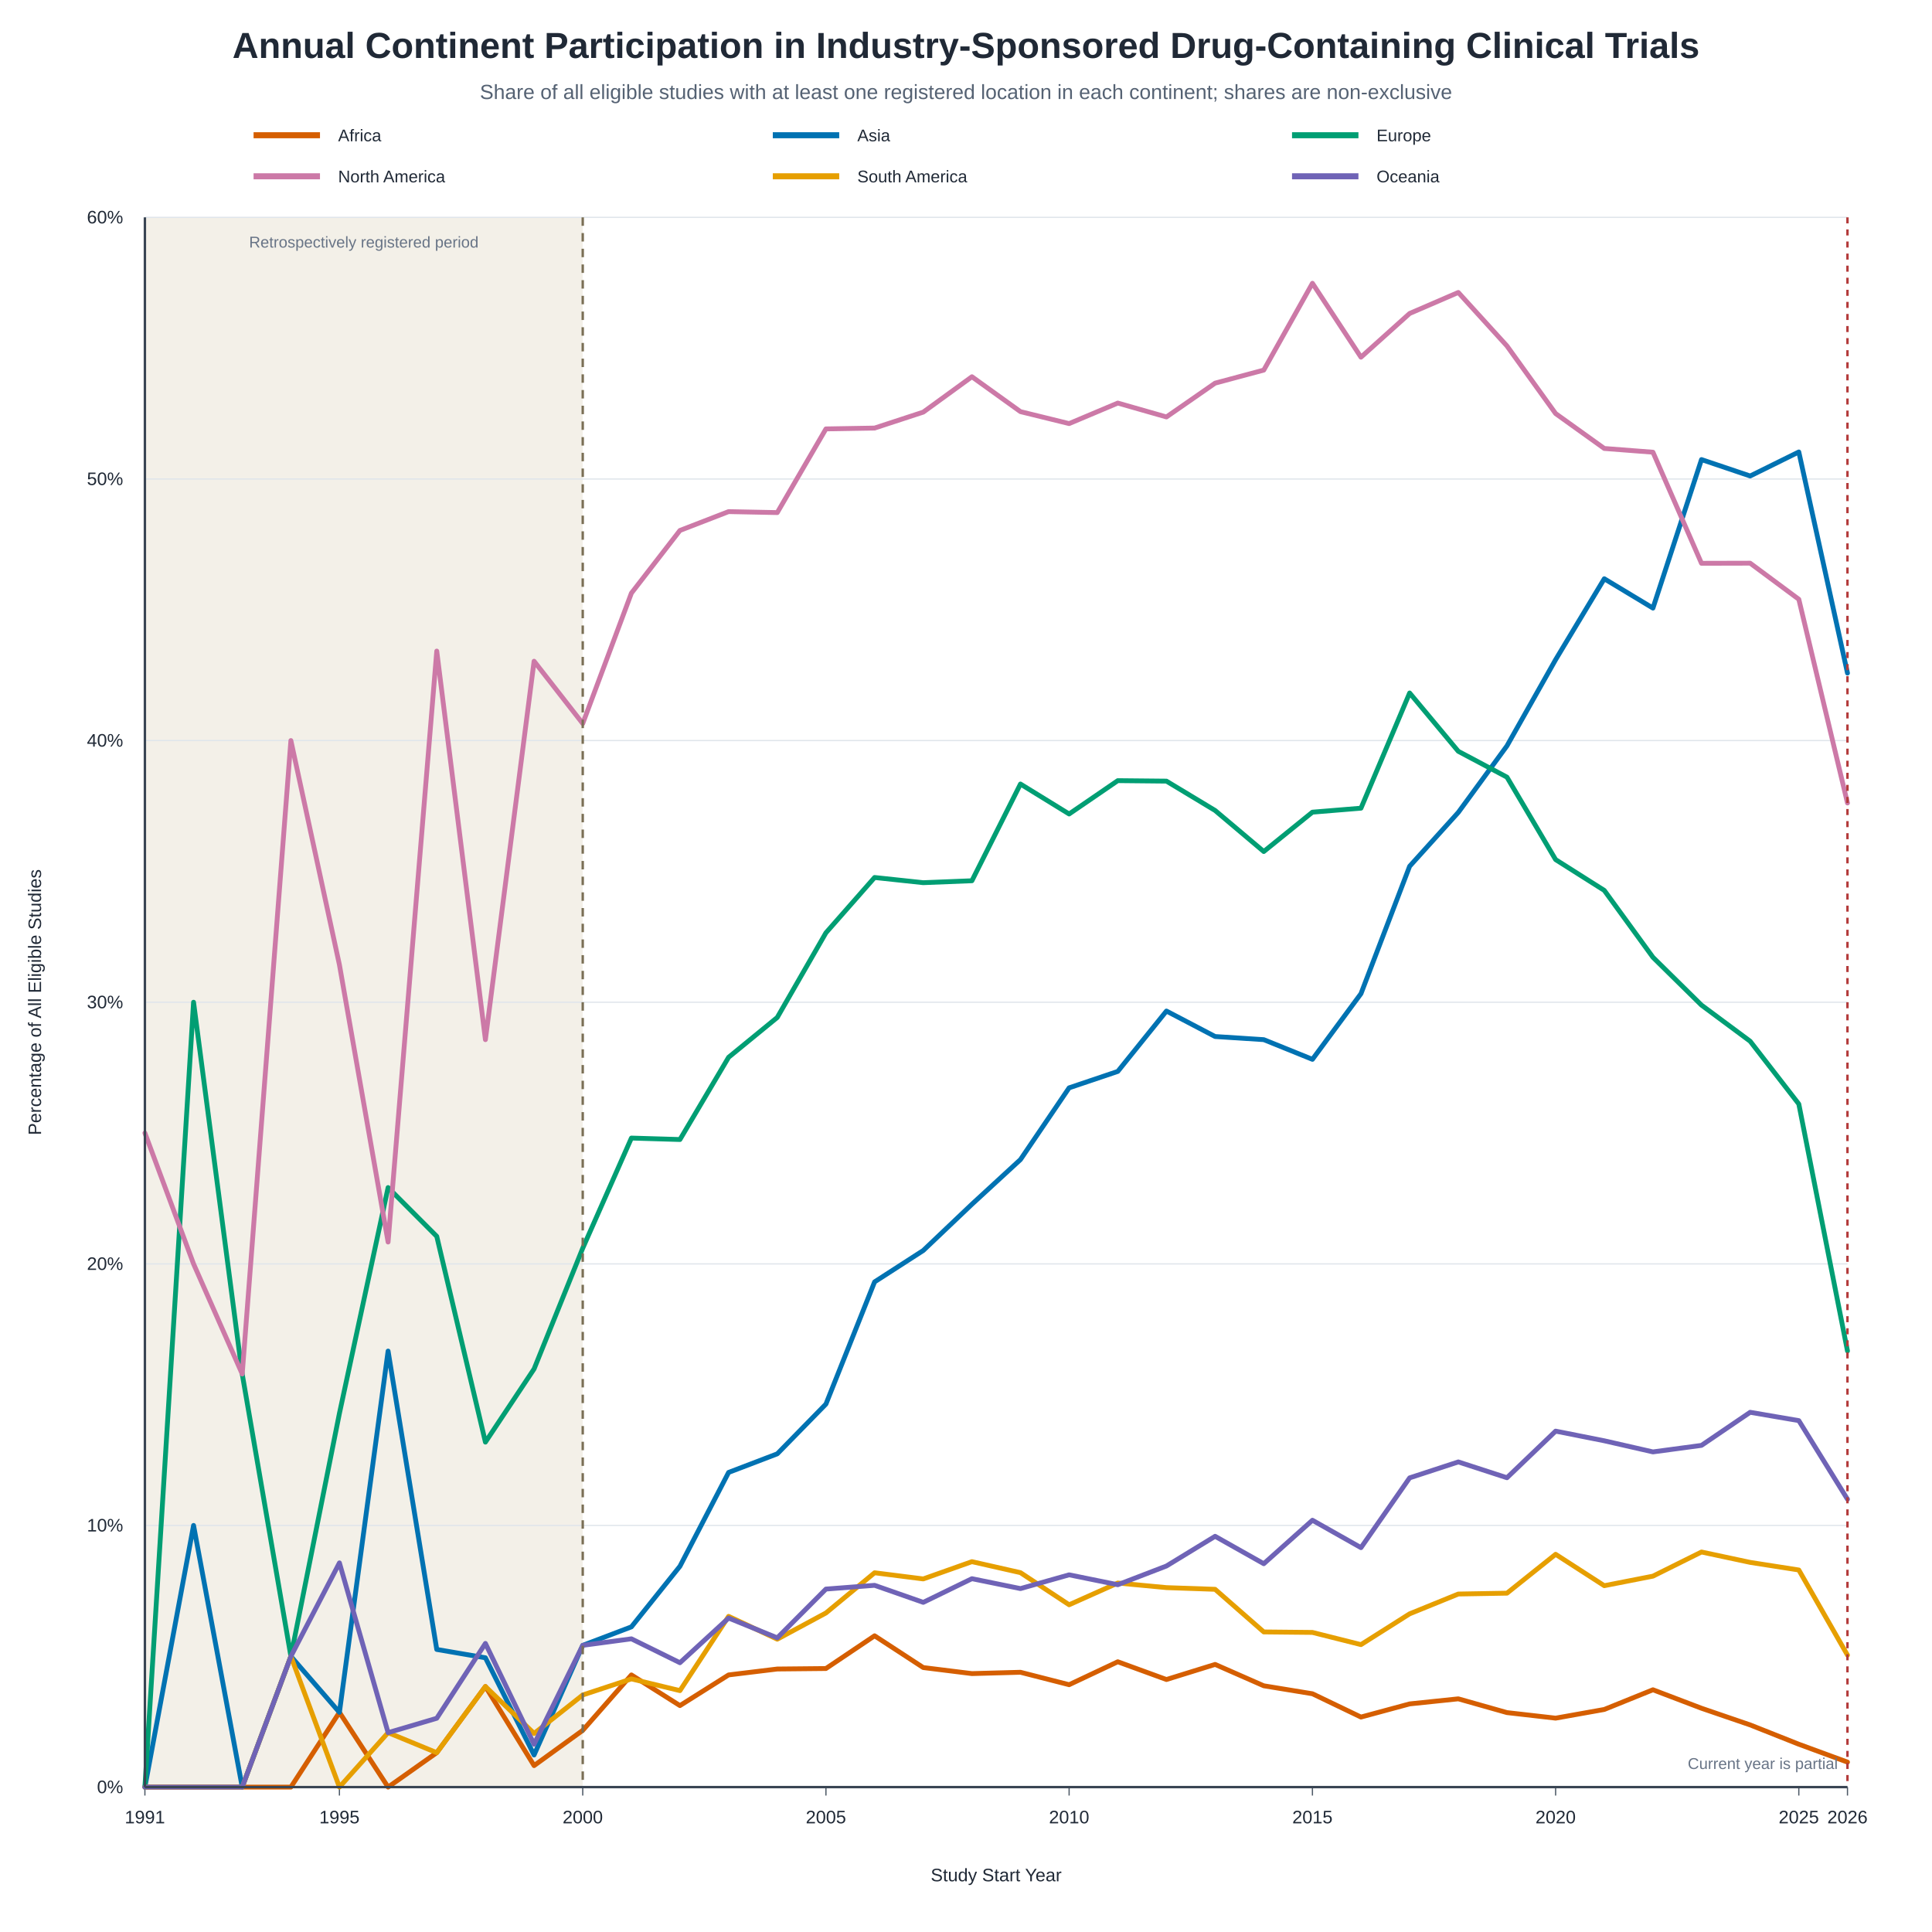
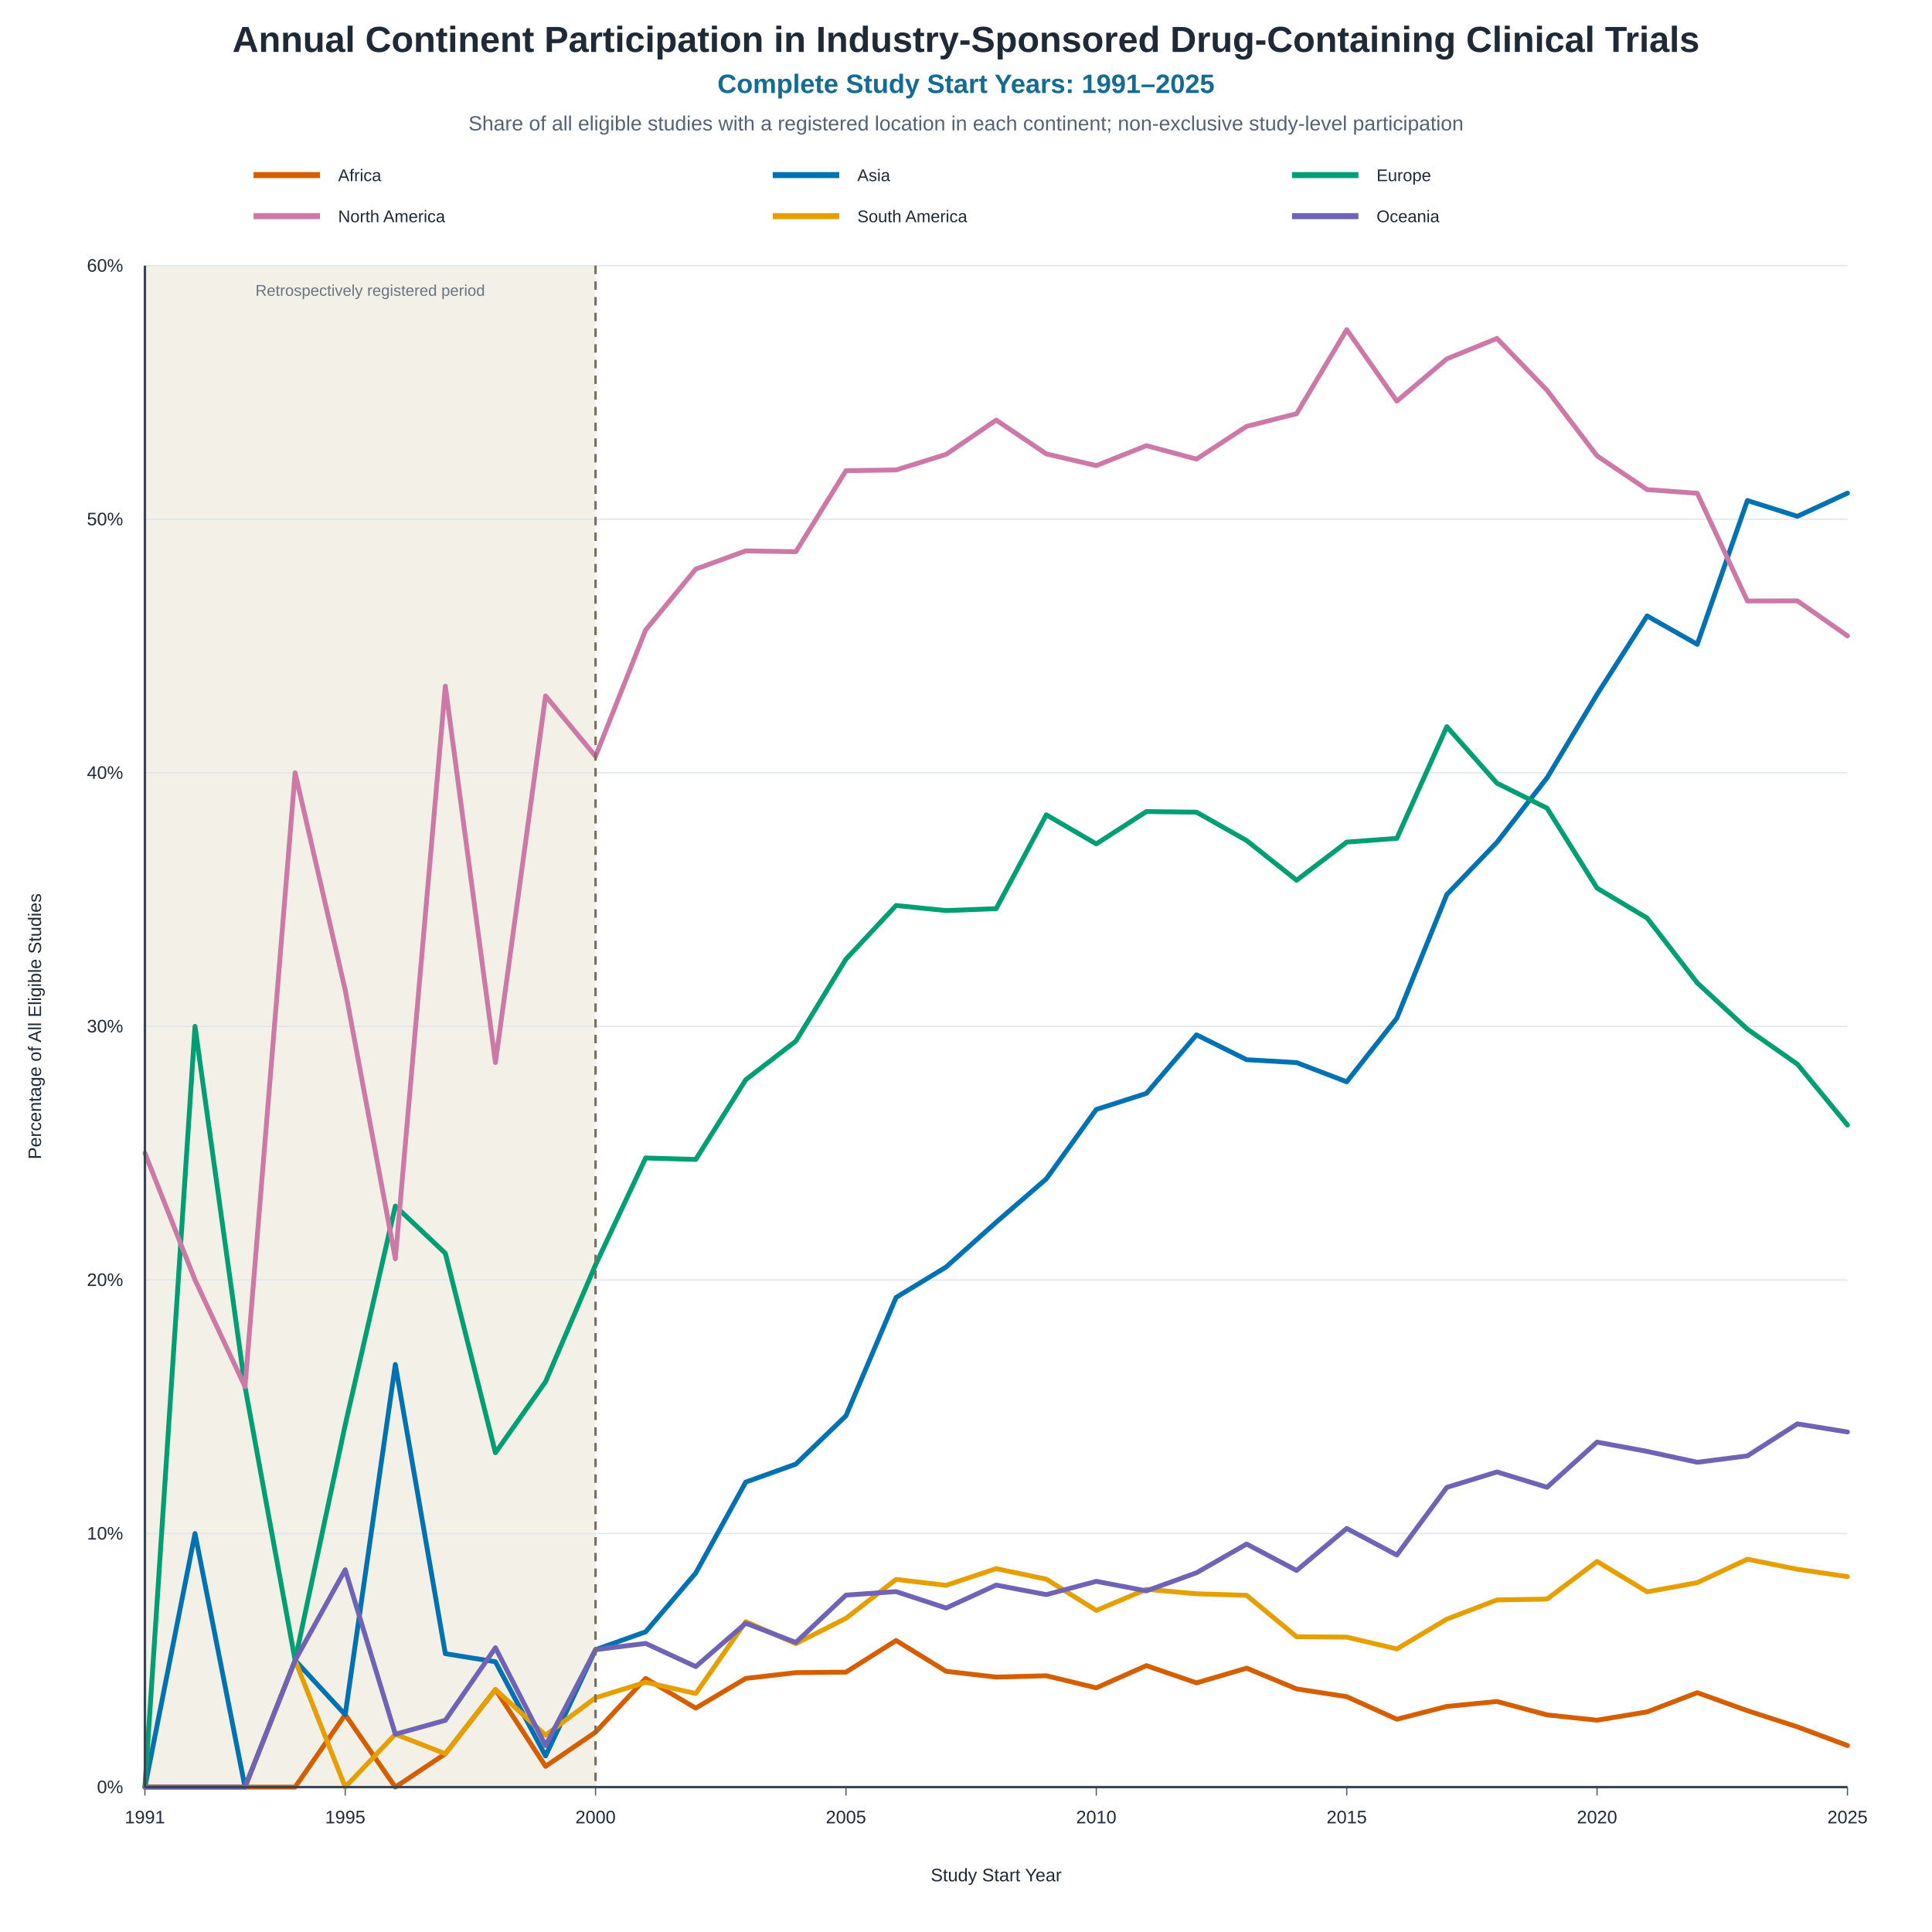
<svg xmlns="http://www.w3.org/2000/svg" width="1600" height="1600" viewBox="0 0 1600 1600">
  <rect x="0" y="0" width="1600" height="1600" fill="#ffffff" fill-opacity="1" />
-   <style>text{font-family:Arial,Helvetica,sans-serif;fill:#202936}.title{font-size:30px;font-weight:700}.subtitle{font-size:17px;fill:#556273}.axis{font-size:15px}.small{font-size:13px;fill:#687486}.legend{font-size:14px}</style>
-   <text x="800" y="48" text-anchor="middle" class="title">Annual Continent Participation in Industry-Sponsored Drug-Containing Clinical Trials</text>
-   <text x="800" y="82" text-anchor="middle" class="subtitle">Share of all eligible studies with at least one registered location in each continent; shares are non-exclusive</text>
-   <rect x="120" y="180" width="362.6" height="1300" fill="#f3f0e8" />
-   <text x="301.3" y="205" text-anchor="middle" class="small">Retrospectively registered period</text>
+   <style>text{font-family:Arial,Helvetica,sans-serif;fill:#202936}.title{font-size:30px;font-weight:700}.period{font-size:22px;font-weight:700;fill:#146c94}.subtitle{font-size:17px;fill:#556273}.axis{font-size:15px}.small{font-size:13px;fill:#687486}.legend{font-size:14px}</style>
+   <text x="800" y="43" text-anchor="middle" class="title">Annual Continent Participation in Industry-Sponsored Drug-Containing Clinical Trials</text>
+   <text x="800" y="77" text-anchor="middle" class="period">Complete Study Start Years: 1991–2025</text>
+   <text x="800" y="108" text-anchor="middle" class="subtitle">Share of all eligible studies with a registered location in each continent; non-exclusive study-level participation</text>
+   <rect x="120" y="220" width="373.2" height="1260" fill="#f3f0e8" />
+   <text x="306.6" y="245" text-anchor="middle" class="small">Retrospectively registered period</text>
  <line x1="120" y1="1480.0" x2="1530" y2="1480.0" stroke="#dfe5eb" stroke-width="1" />
  <text x="102" y="1485.0" text-anchor="end" class="axis">0%</text>
-   <line x1="120" y1="1263.3" x2="1530" y2="1263.3" stroke="#dfe5eb" stroke-width="1" />
-   <text x="102" y="1268.3" text-anchor="end" class="axis">10%</text>
-   <line x1="120" y1="1046.7" x2="1530" y2="1046.7" stroke="#dfe5eb" stroke-width="1" />
-   <text x="102" y="1051.7" text-anchor="end" class="axis">20%</text>
-   <line x1="120" y1="830.0" x2="1530" y2="830.0" stroke="#dfe5eb" stroke-width="1" />
-   <text x="102" y="835.0" text-anchor="end" class="axis">30%</text>
-   <line x1="120" y1="613.3" x2="1530" y2="613.3" stroke="#dfe5eb" stroke-width="1" />
-   <text x="102" y="618.3" text-anchor="end" class="axis">40%</text>
-   <line x1="120" y1="396.7" x2="1530" y2="396.7" stroke="#dfe5eb" stroke-width="1" />
-   <text x="102" y="401.7" text-anchor="end" class="axis">50%</text>
-   <line x1="120" y1="180.0" x2="1530" y2="180.0" stroke="#dfe5eb" stroke-width="1" />
-   <text x="102" y="185.0" text-anchor="end" class="axis">60%</text>
+   <line x1="120" y1="1270.0" x2="1530" y2="1270.0" stroke="#dfe5eb" stroke-width="1" />
+   <text x="102" y="1275.0" text-anchor="end" class="axis">10%</text>
+   <line x1="120" y1="1060.0" x2="1530" y2="1060.0" stroke="#dfe5eb" stroke-width="1" />
+   <text x="102" y="1065.0" text-anchor="end" class="axis">20%</text>
+   <line x1="120" y1="850.0" x2="1530" y2="850.0" stroke="#dfe5eb" stroke-width="1" />
+   <text x="102" y="855.0" text-anchor="end" class="axis">30%</text>
+   <line x1="120" y1="640.0" x2="1530" y2="640.0" stroke="#dfe5eb" stroke-width="1" />
+   <text x="102" y="645.0" text-anchor="end" class="axis">40%</text>
+   <line x1="120" y1="430.0" x2="1530" y2="430.0" stroke="#dfe5eb" stroke-width="1" />
+   <text x="102" y="435.0" text-anchor="end" class="axis">50%</text>
+   <line x1="120" y1="220.0" x2="1530" y2="220.0" stroke="#dfe5eb" stroke-width="1" />
+   <text x="102" y="225.0" text-anchor="end" class="axis">60%</text>
  <line x1="120.0" y1="1480" x2="120.0" y2="1487" stroke="#4d5966" />
  <text x="120.0" y="1510" text-anchor="middle" class="axis">1991</text>
-   <line x1="281.1" y1="1480" x2="281.1" y2="1487" stroke="#4d5966" />
-   <text x="281.1" y="1510" text-anchor="middle" class="axis">1995</text>
-   <line x1="482.6" y1="1480" x2="482.6" y2="1487" stroke="#4d5966" />
-   <text x="482.6" y="1510" text-anchor="middle" class="axis">2000</text>
-   <line x1="684.0" y1="1480" x2="684.0" y2="1487" stroke="#4d5966" />
-   <text x="684.0" y="1510" text-anchor="middle" class="axis">2005</text>
-   <line x1="885.4" y1="1480" x2="885.4" y2="1487" stroke="#4d5966" />
-   <text x="885.4" y="1510" text-anchor="middle" class="axis">2010</text>
-   <line x1="1086.9" y1="1480" x2="1086.9" y2="1487" stroke="#4d5966" />
-   <text x="1086.9" y="1510" text-anchor="middle" class="axis">2015</text>
-   <line x1="1288.3" y1="1480" x2="1288.3" y2="1487" stroke="#4d5966" />
-   <text x="1288.3" y="1510" text-anchor="middle" class="axis">2020</text>
-   <line x1="1489.7" y1="1480" x2="1489.7" y2="1487" stroke="#4d5966" />
-   <text x="1489.7" y="1510" text-anchor="middle" class="axis">2025</text>
+   <line x1="285.9" y1="1480" x2="285.9" y2="1487" stroke="#4d5966" />
+   <text x="285.9" y="1510" text-anchor="middle" class="axis">1995</text>
+   <line x1="493.2" y1="1480" x2="493.2" y2="1487" stroke="#4d5966" />
+   <text x="493.2" y="1510" text-anchor="middle" class="axis">2000</text>
+   <line x1="700.6" y1="1480" x2="700.6" y2="1487" stroke="#4d5966" />
+   <text x="700.6" y="1510" text-anchor="middle" class="axis">2005</text>
+   <line x1="907.9" y1="1480" x2="907.9" y2="1487" stroke="#4d5966" />
+   <text x="907.9" y="1510" text-anchor="middle" class="axis">2010</text>
+   <line x1="1115.3" y1="1480" x2="1115.3" y2="1487" stroke="#4d5966" />
+   <text x="1115.3" y="1510" text-anchor="middle" class="axis">2015</text>
+   <line x1="1322.6" y1="1480" x2="1322.6" y2="1487" stroke="#4d5966" />
+   <text x="1322.6" y="1510" text-anchor="middle" class="axis">2020</text>
  <line x1="1530.0" y1="1480" x2="1530.0" y2="1487" stroke="#4d5966" />
-   <text x="1530.0" y="1510" text-anchor="middle" class="axis">2026</text>
-   <polyline points="120.0,1480.0 160.3,1480.0 200.6,1480.0 240.9,1480.0 281.1,1418.1 321.4,1480.0 361.7,1451.5 402.0,1396.7 442.3,1462.2 482.6,1433.0 522.9,1387.1 563.1,1412.5 603.4,1387.1 643.7,1382.2 684.0,1381.8 724.3,1354.7 764.6,1381.0 804.9,1386.0 845.1,1384.9 885.4,1395.2 925.7,1376.2 966.0,1390.9 1006.3,1378.4 1046.6,1396.1 1086.9,1402.7 1127.1,1422.0 1167.4,1411.1 1207.7,1406.9 1248.0,1418.3 1288.3,1422.9 1328.6,1415.7 1368.9,1399.4 1409.1,1414.7 1449.4,1428.5 1489.7,1444.5 1530.0,1459.3" fill="none" stroke="#d55e00" stroke-width="4" stroke-linejoin="round" stroke-linecap="round" />
-   <polyline points="120.0,1480.0 160.3,1263.3 200.6,1480.0 240.9,1371.7 281.1,1418.1 321.4,1118.9 361.7,1366.0 402.0,1372.9 442.3,1453.4 482.6,1362.6 522.9,1347.3 563.1,1297.1 603.4,1219.4 643.7,1204.0 684.0,1162.8 724.3,1061.6 764.6,1035.6 804.9,997.3 845.1,960.3 885.4,900.9 925.7,887.3 966.0,837.3 1006.3,858.4 1046.6,861.0 1086.9,877.3 1127.1,822.9 1167.4,717.4 1207.7,672.8 1248.0,617.7 1288.3,546.3 1328.6,479.3 1368.9,503.6 1409.1,380.6 1449.4,394.2 1489.7,374.3 1530.0,557.4" fill="none" stroke="#0072b2" stroke-width="4" stroke-linejoin="round" stroke-linecap="round" />
-   <polyline points="120.0,1480.0 160.3,830.0 200.6,1137.9 240.9,1371.7 281.1,1170.5 321.4,983.5 361.7,1023.9 402.0,1194.3 442.3,1133.7 482.6,1033.7 522.9,942.5 563.1,943.7 603.4,875.6 643.7,842.6 684.0,772.5 724.3,726.7 764.6,731.0 804.9,729.4 845.1,649.3 885.4,674.1 925.7,646.5 966.0,646.9 1006.3,671.2 1046.6,705.2 1086.9,672.6 1127.1,669.3 1167.4,573.9 1207.7,622.2 1248.0,643.6 1288.3,711.9 1328.6,737.4 1368.9,792.8 1409.1,832.4 1449.4,862.3 1489.7,914.3 1530.0,1118.8" fill="none" stroke="#009e73" stroke-width="4" stroke-linejoin="round" stroke-linecap="round" />
-   <polyline points="120.0,938.3 160.3,1046.7 200.6,1137.9 240.9,613.3 281.1,799.0 321.4,1028.6 361.7,539.2 402.0,861.0 442.3,547.6 482.6,599.2 522.9,491.2 563.1,439.3 603.4,423.7 643.7,424.5 684.0,355.2 724.3,354.5 764.6,341.3 804.9,312.0 845.1,340.9 885.4,350.8 925.7,333.8 966.0,345.3 1006.3,317.3 1046.6,306.5 1086.9,234.6 1127.1,295.8 1167.4,259.6 1207.7,242.2 1248.0,286.5 1288.3,342.5 1328.6,371.4 1368.9,374.5 1409.1,466.5 1449.4,466.4 1489.7,496.3 1530.0,665.0" fill="none" stroke="#cc79a7" stroke-width="4" stroke-linejoin="round" stroke-linecap="round" />
-   <polyline points="120.0,1480.0 160.3,1480.0 200.6,1480.0 240.9,1371.7 281.1,1480.0 321.4,1434.9 361.7,1451.5 402.0,1396.7 442.3,1435.6 482.6,1403.7 522.9,1390.4 563.1,1400.1 603.4,1338.6 643.7,1357.5 684.0,1335.8 724.3,1302.5 764.6,1307.6 804.9,1293.3 845.1,1302.4 885.4,1329.0 925.7,1311.0 966.0,1314.8 1006.3,1316.2 1046.6,1351.5 1086.9,1351.9 1127.1,1362.0 1167.4,1336.5 1207.7,1320.1 1248.0,1319.4 1288.3,1287.2 1328.6,1313.2 1368.9,1305.3 1409.1,1285.3 1449.4,1293.9 1489.7,1300.2 1530.0,1370.7" fill="none" stroke="#e69f00" stroke-width="4" stroke-linejoin="round" stroke-linecap="round" />
-   <polyline points="120.0,1480.0 160.3,1480.0 200.6,1480.0 240.9,1371.7 281.1,1294.3 321.4,1434.9 361.7,1423.0 402.0,1361.0 442.3,1444.5 482.6,1362.6 522.9,1357.2 563.1,1377.0 603.4,1340.0 643.7,1356.4 684.0,1316.0 724.3,1312.9 764.6,1327.0 804.9,1307.4 845.1,1315.6 885.4,1304.2 925.7,1312.4 966.0,1296.9 1006.3,1272.3 1046.6,1295.0 1086.9,1259.0 1127.1,1281.7 1167.4,1223.9 1207.7,1210.7 1248.0,1223.8 1288.3,1185.2 1328.6,1193.2 1368.9,1202.4 1409.1,1197.0 1449.4,1169.6 1489.7,1176.5 1530.0,1241.6" fill="none" stroke="#6f63b6" stroke-width="4" stroke-linejoin="round" stroke-linecap="round" />
-   <line x1="482.6" y1="180" x2="482.6" y2="1480" stroke="#7a6f55" stroke-width="2" stroke-dasharray="7 6" />
-   <line x1="1530.0" y1="180" x2="1530.0" y2="1480" stroke="#b33a3a" stroke-width="2" stroke-dasharray="5 5" />
-   <text x="1522.0" y="1465" text-anchor="end" class="small">Current year is partial</text>
+   <text x="1530.0" y="1510" text-anchor="middle" class="axis">2025</text>
+   <polyline points="120.0,1480.0 161.5,1480.0 202.9,1480.0 244.4,1480.0 285.9,1420.0 327.4,1480.0 368.8,1452.4 410.3,1399.2 451.8,1462.8 493.2,1434.5 534.7,1390.0 576.2,1414.6 617.6,1390.0 659.1,1385.2 700.6,1384.8 742.1,1358.6 783.5,1384.1 825.0,1388.9 866.5,1387.8 907.9,1397.8 949.4,1379.4 990.9,1393.7 1032.4,1381.5 1073.8,1398.7 1115.3,1405.1 1156.8,1423.8 1198.2,1413.2 1239.7,1409.1 1281.2,1420.2 1322.6,1424.6 1364.1,1417.7 1405.6,1401.8 1447.1,1416.7 1488.5,1430.1 1530.0,1445.6" fill="none" stroke="#d55e00" stroke-width="4" stroke-linejoin="round" stroke-linecap="round" />
+   <polyline points="120.0,1480.0 161.5,1270.0 202.9,1480.0 244.4,1375.0 285.9,1420.0 327.4,1130.0 368.8,1369.5 410.3,1376.2 451.8,1454.2 493.2,1366.2 534.7,1351.4 576.2,1302.7 617.6,1227.4 659.1,1212.5 700.6,1172.5 742.1,1074.5 783.5,1049.3 825.0,1012.2 866.5,976.3 907.9,918.8 949.4,905.5 990.9,857.0 1032.4,877.6 1073.8,880.0 1115.3,895.9 1156.8,843.2 1198.2,740.8 1239.7,697.6 1281.2,644.2 1322.6,575.1 1364.1,510.1 1405.6,533.6 1447.1,414.5 1488.5,427.6 1530.0,408.4" fill="none" stroke="#0072b2" stroke-width="4" stroke-linejoin="round" stroke-linecap="round" />
+   <polyline points="120.0,1480.0 161.5,850.0 202.9,1148.4 244.4,1375.0 285.9,1180.0 327.4,998.8 368.8,1037.9 410.3,1203.1 451.8,1144.3 493.2,1047.5 534.7,959.0 576.2,960.2 617.6,894.2 659.1,862.2 700.6,794.3 742.1,749.9 783.5,754.1 825.0,752.5 866.5,674.8 907.9,698.9 949.4,672.1 990.9,672.6 1032.4,696.1 1073.8,729.0 1115.3,697.4 1156.8,694.3 1198.2,601.8 1239.7,648.6 1281.2,669.3 1322.6,735.5 1364.1,760.3 1405.6,814.0 1447.1,852.3 1488.5,881.3 1530.0,931.7" fill="none" stroke="#009e73" stroke-width="4" stroke-linejoin="round" stroke-linecap="round" />
+   <polyline points="120.0,955.0 161.5,1060.0 202.9,1148.4 244.4,640.0 285.9,820.0 327.4,1042.5 368.8,568.2 410.3,880.0 451.8,576.3 493.2,626.3 534.7,521.7 576.2,471.3 617.6,456.2 659.1,456.9 700.6,389.8 742.1,389.2 783.5,376.3 825.0,347.9 866.5,375.9 907.9,385.6 949.4,369.1 990.9,380.2 1032.4,353.1 1073.8,342.6 1115.3,273.0 1156.8,332.2 1198.2,297.2 1239.7,280.3 1281.2,323.2 1322.6,377.5 1364.1,405.5 1405.6,408.5 1447.1,497.7 1488.5,497.6 1530.0,526.6" fill="none" stroke="#cc79a7" stroke-width="4" stroke-linejoin="round" stroke-linecap="round" />
+   <polyline points="120.0,1480.0 161.5,1480.0 202.9,1480.0 244.4,1375.0 285.9,1480.0 327.4,1436.2 368.8,1452.4 410.3,1399.2 451.8,1437.0 493.2,1406.0 534.7,1393.2 576.2,1402.5 617.6,1343.0 659.1,1361.2 700.6,1340.2 742.1,1308.0 783.5,1312.9 825.0,1299.1 866.5,1307.8 907.9,1333.7 949.4,1316.2 990.9,1319.9 1032.4,1321.2 1073.8,1355.5 1115.3,1355.8 1156.8,1365.6 1198.2,1340.9 1239.7,1325.0 1281.2,1324.3 1322.6,1293.1 1364.1,1318.3 1405.6,1310.7 1447.1,1291.3 1488.5,1299.6 1530.0,1305.7" fill="none" stroke="#e69f00" stroke-width="4" stroke-linejoin="round" stroke-linecap="round" />
+   <polyline points="120.0,1480.0 161.5,1480.0 202.9,1480.0 244.4,1375.0 285.9,1300.0 327.4,1436.2 368.8,1424.7 410.3,1364.6 451.8,1445.6 493.2,1366.2 534.7,1361.0 576.2,1380.2 617.6,1344.3 659.1,1360.2 700.6,1321.0 742.1,1318.1 783.5,1331.7 825.0,1312.7 866.5,1320.6 907.9,1309.6 949.4,1317.5 990.9,1302.5 1032.4,1278.7 1073.8,1300.6 1115.3,1265.8 1156.8,1287.8 1198.2,1231.8 1239.7,1219.0 1281.2,1231.7 1322.6,1194.3 1364.1,1202.0 1405.6,1211.0 1447.1,1205.7 1488.5,1179.2 1530.0,1185.9" fill="none" stroke="#6f63b6" stroke-width="4" stroke-linejoin="round" stroke-linecap="round" />
+   <line x1="493.2" y1="220" x2="493.2" y2="1480" stroke="#7a6f55" stroke-width="2" stroke-dasharray="7 6" />
  <line x1="120" y1="1480" x2="1530" y2="1480" stroke="#394553" stroke-width="2" />
-   <line x1="120" y1="180" x2="120" y2="1480" stroke="#394553" stroke-width="2" />
+   <line x1="120" y1="220" x2="120" y2="1480" stroke="#394553" stroke-width="2" />
  <text x="825.0" y="1558" text-anchor="middle" class="axis">Study Start Year</text>
-   <text x="34" y="830.0" text-anchor="middle" class="axis" transform="rotate(-90 34 830.0)">Percentage of All Eligible Studies</text>
-   <line x1="210" y1="112" x2="265" y2="112" stroke="#d55e00" stroke-width="5" />
-   <text x="280" y="117" class="legend">Africa</text>
-   <line x1="640" y1="112" x2="695" y2="112" stroke="#0072b2" stroke-width="5" />
-   <text x="710" y="117" class="legend">Asia</text>
-   <line x1="1070" y1="112" x2="1125" y2="112" stroke="#009e73" stroke-width="5" />
-   <text x="1140" y="117" class="legend">Europe</text>
-   <line x1="210" y1="146" x2="265" y2="146" stroke="#cc79a7" stroke-width="5" />
-   <text x="280" y="151" class="legend">North America</text>
-   <line x1="640" y1="146" x2="695" y2="146" stroke="#e69f00" stroke-width="5" />
-   <text x="710" y="151" class="legend">South America</text>
-   <line x1="1070" y1="146" x2="1125" y2="146" stroke="#6f63b6" stroke-width="5" />
-   <text x="1140" y="151" class="legend">Oceania</text>
+   <text x="34" y="850.0" text-anchor="middle" class="axis" transform="rotate(-90 34 850.0)">Percentage of All Eligible Studies</text>
+   <line x1="210" y1="145" x2="265" y2="145" stroke="#d55e00" stroke-width="5" />
+   <text x="280" y="150" class="legend">Africa</text>
+   <line x1="640" y1="145" x2="695" y2="145" stroke="#0072b2" stroke-width="5" />
+   <text x="710" y="150" class="legend">Asia</text>
+   <line x1="1070" y1="145" x2="1125" y2="145" stroke="#009e73" stroke-width="5" />
+   <text x="1140" y="150" class="legend">Europe</text>
+   <line x1="210" y1="179" x2="265" y2="179" stroke="#cc79a7" stroke-width="5" />
+   <text x="280" y="184" class="legend">North America</text>
+   <line x1="640" y1="179" x2="695" y2="179" stroke="#e69f00" stroke-width="5" />
+   <text x="710" y="184" class="legend">South America</text>
+   <line x1="1070" y1="179" x2="1125" y2="179" stroke="#6f63b6" stroke-width="5" />
+   <text x="1140" y="184" class="legend">Oceania</text>
</svg>
